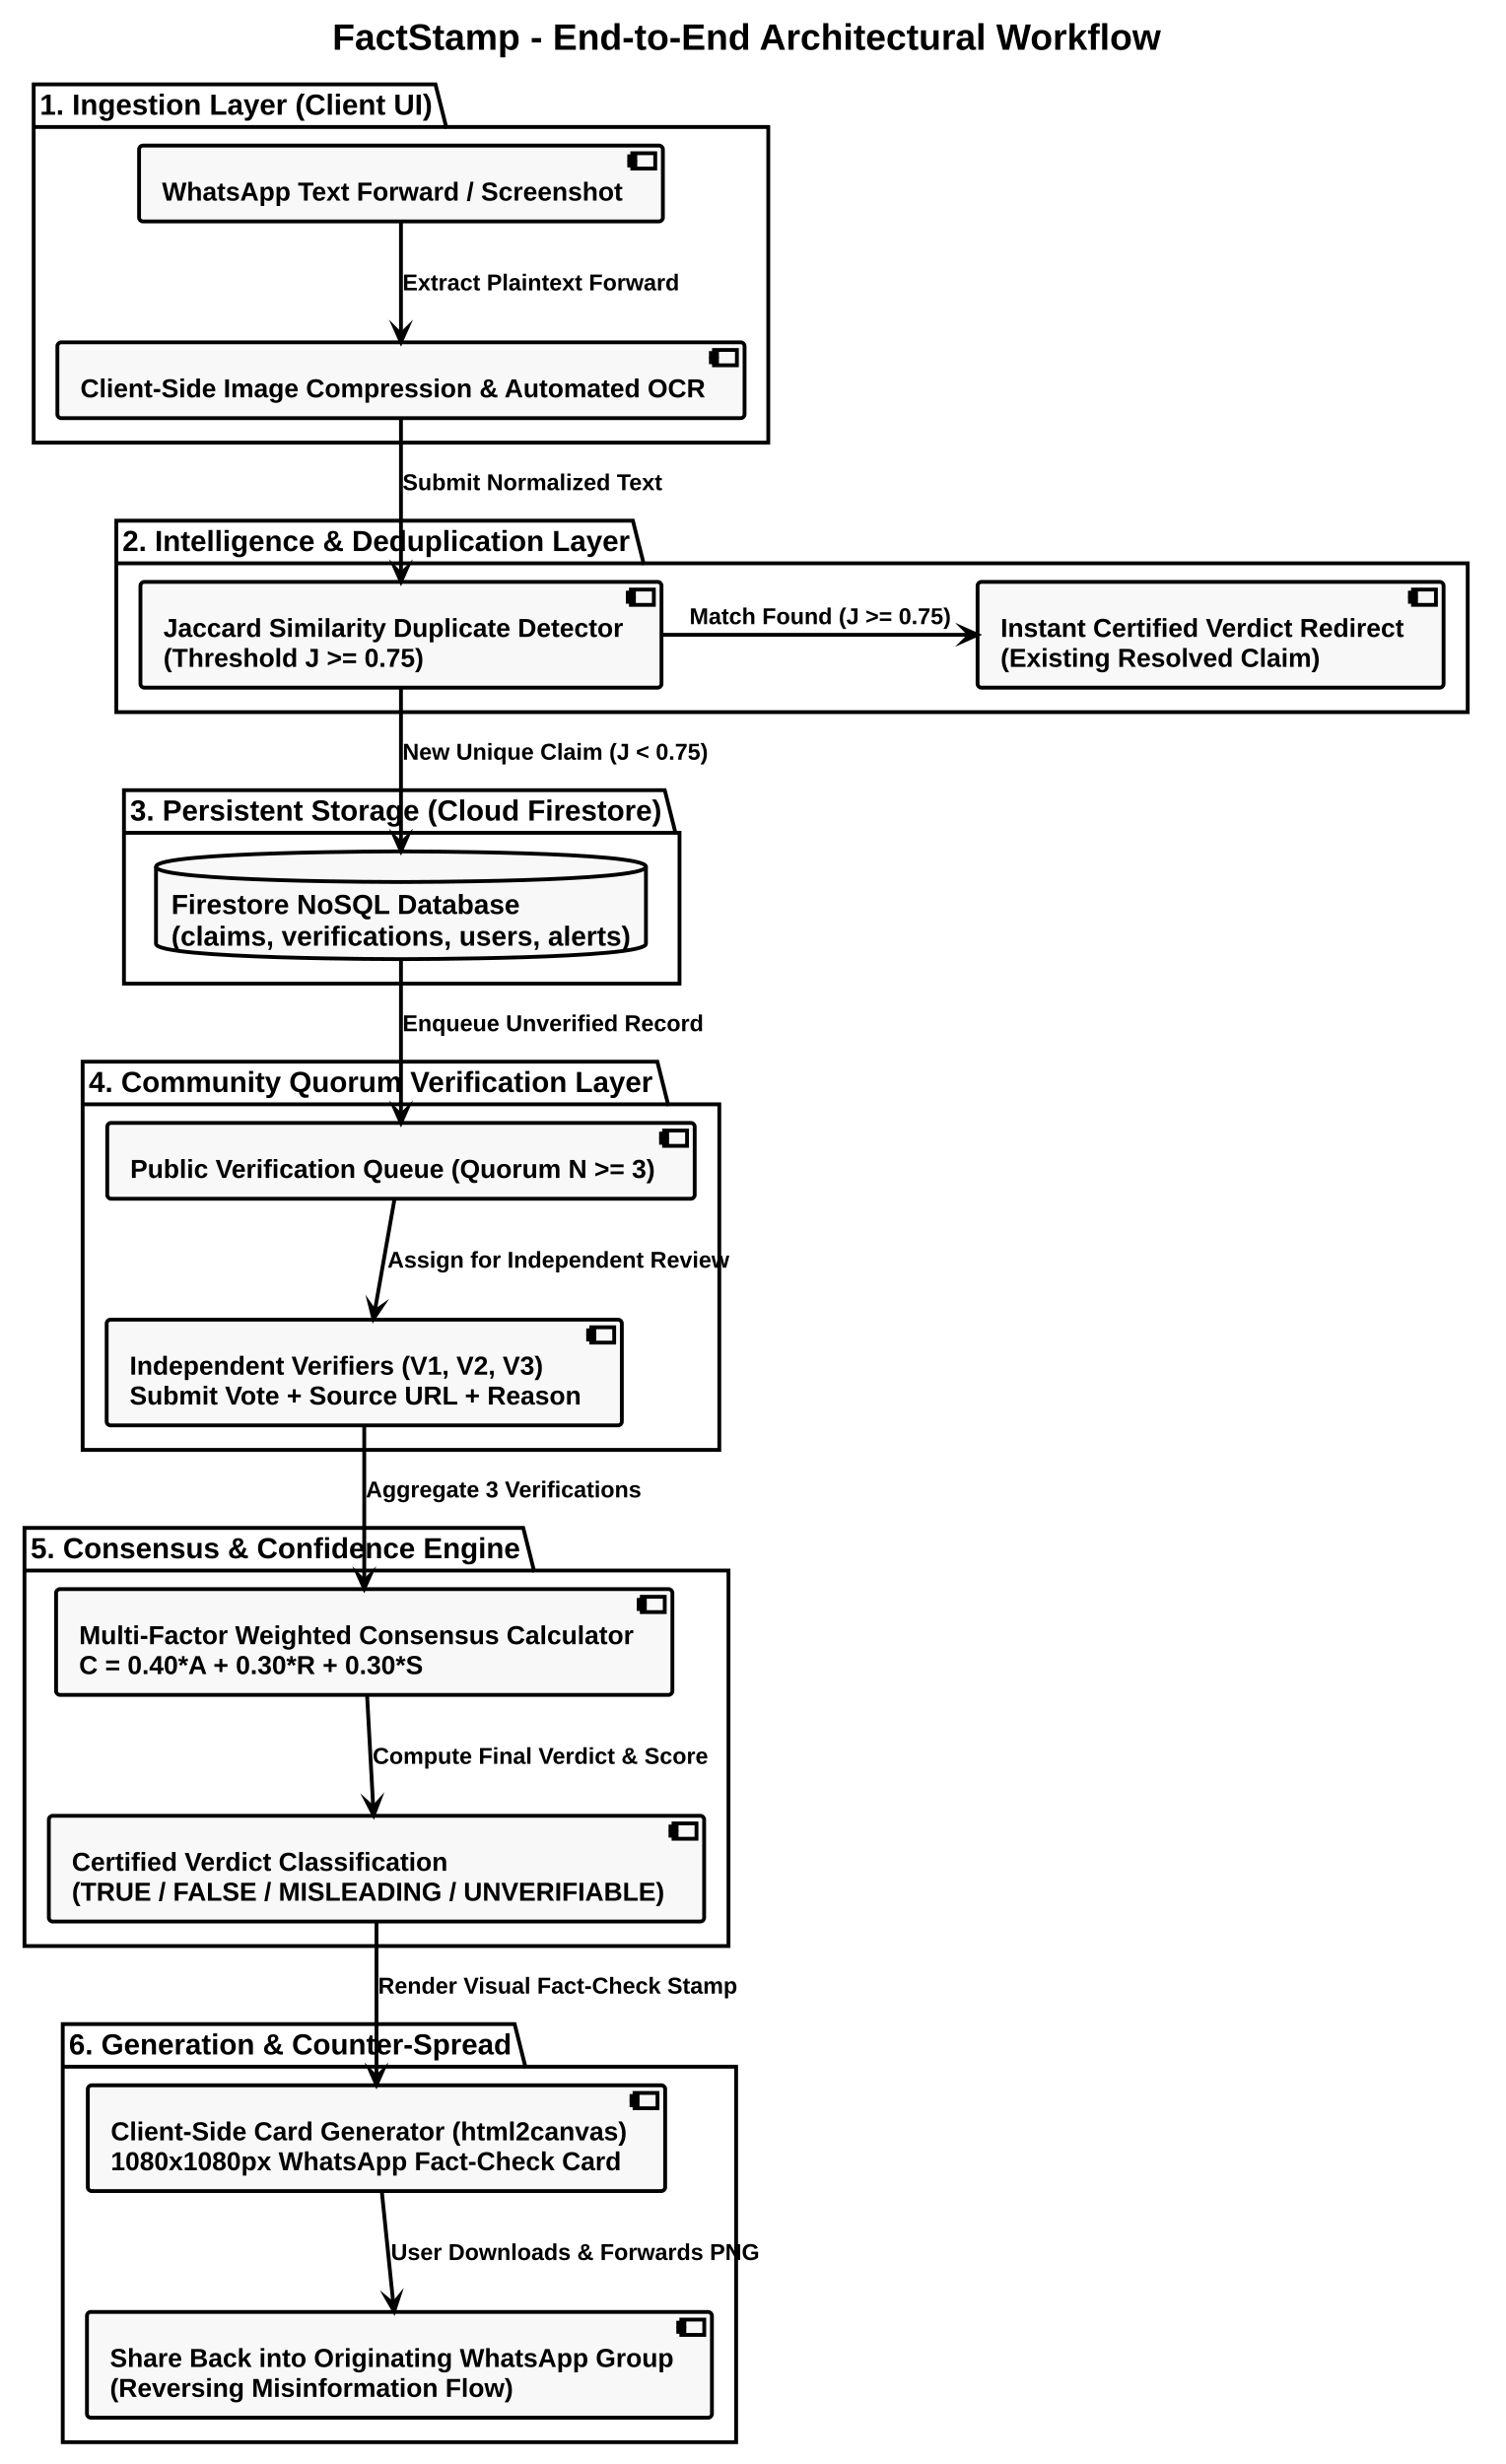
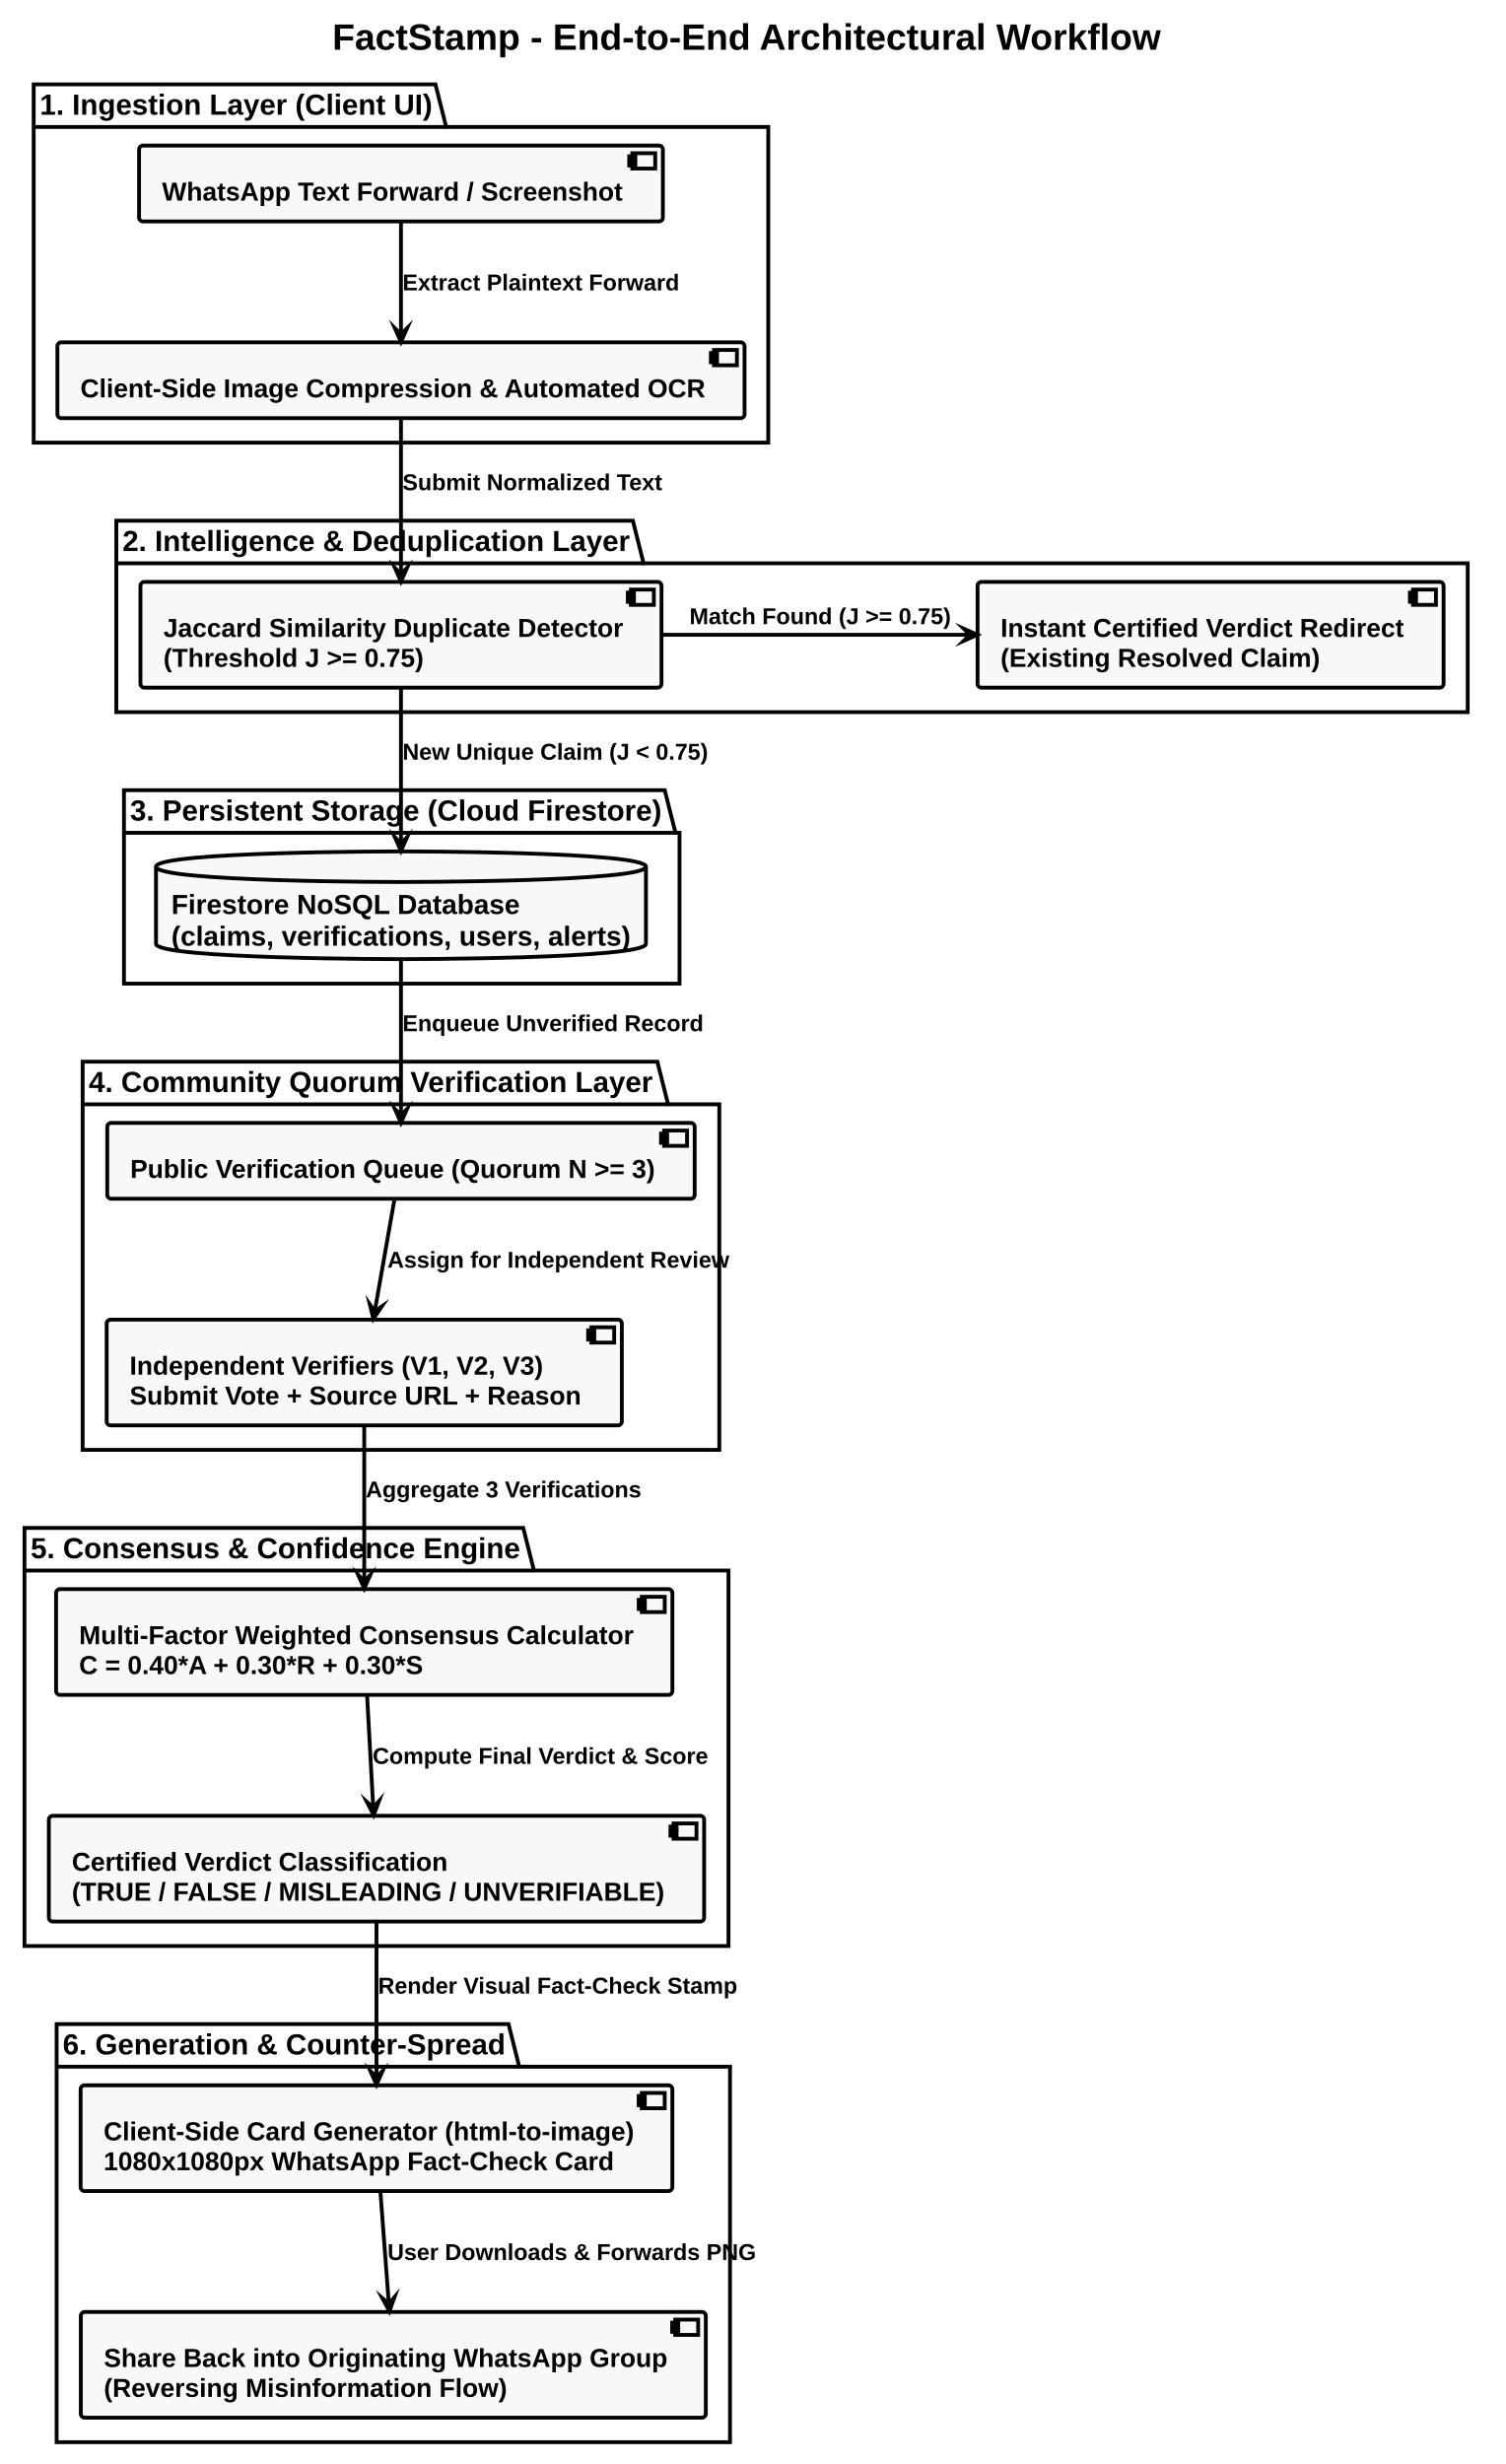
<svg xmlns="http://www.w3.org/2000/svg" contentStyleType="text/css" data-diagram-type="DESCRIPTION" height="1610px" preserveAspectRatio="none" style="width:984px;height:1610px;background:#FFFFFF;" version="1.1" viewBox="0 0 984 1610" width="984px" zoomAndPan="magnify">
  <defs />
  <g>
    <g class="title" data-source-line="32">
      <text fill="#000000" font-family="'Liberation Sans'" font-size="24" font-weight="700" lengthAdjust="spacing" textLength="542.684" x="217.158" y="32.512">FactStamp - End-to-End Architectural Workflow</text>
    </g>
    <g class="cluster" data-qualified-name="1. Ingestion Layer .Client UI." data-source-line="34" id="ent0001">
      <polygon fill="none" points="22,55.124,284.537,55.124,291.537,82.972,502,82.972,502,289.224,22,289.224,22,55.124" style="stroke:#000000;stroke-width:2.5;stroke-linejoin:miter;stroke-miterlimit:10;" />
      <line style="stroke:#000000;stroke-width:2.5;" x1="22" x2="291.537" y1="82.972" y2="82.972" />
      <text fill="#000000" font-family="'Liberation Sans'" font-size="19" font-weight="700" lengthAdjust="spacing" textLength="256.537" x="26" y="74.946">1. Ingestion Layer (Client UI)</text>
    </g>
    <g class="cluster" data-qualified-name="2. Intelligence . Deduplication Layer" data-source-line="40" id="ent0005">
      <polygon fill="none" points="76,340.224,413.526,340.224,420.526,368.072,959,368.072,959,465.314,76,465.314,76,340.224" style="stroke:#000000;stroke-width:2.5;stroke-linejoin:miter;stroke-miterlimit:10;" />
      <line style="stroke:#000000;stroke-width:2.5;" x1="76" x2="420.526" y1="368.072" y2="368.072" />
      <text fill="#000000" font-family="'Liberation Sans'" font-size="19" font-weight="700" lengthAdjust="spacing" textLength="331.526" x="80" y="360.046">2. Intelligence &amp; Deduplication Layer</text>
    </g>
    <g class="cluster" data-qualified-name="3. Persistent Storage .Cloud Firestore." data-source-line="47" id="ent0010">
      <polygon fill="none" points="81,516.314,434.353,516.314,441.353,544.162,444,544.162,444,642.714,81,642.714,81,516.314" style="stroke:#000000;stroke-width:2.5;stroke-linejoin:miter;stroke-miterlimit:10;" />
      <line style="stroke:#000000;stroke-width:2.5;" x1="81" x2="441.353" y1="544.162" y2="544.162" />
      <text fill="#000000" font-family="'Liberation Sans'" font-size="19" font-weight="700" lengthAdjust="spacing" textLength="347.353" x="85" y="536.136">3. Persistent Storage (Cloud Firestore)</text>
    </g>
    <g class="cluster" data-qualified-name="4. Community Quorum Verification Layer" data-source-line="52" id="ent0013">
      <polygon fill="none" points="54,693.714,429.517,693.714,436.517,721.562,470,721.562,470,947.354,54,947.354,54,693.714" style="stroke:#000000;stroke-width:2.5;stroke-linejoin:miter;stroke-miterlimit:10;" />
      <line style="stroke:#000000;stroke-width:2.5;" x1="54" x2="436.517" y1="721.562" y2="721.562" />
      <text fill="#000000" font-family="'Liberation Sans'" font-size="19" font-weight="700" lengthAdjust="spacing" textLength="369.517" x="58" y="713.536">4. Community Quorum Verification Layer</text>
    </g>
    <g class="cluster" data-qualified-name="5. Consensus . Confidence Engine" data-source-line="59" id="ent0018">
      <polygon fill="none" points="16,998.354,341.883,998.354,348.883,1026.202,476,1026.202,476,1271.554,16,1271.554,16,998.354" style="stroke:#000000;stroke-width:2.5;stroke-linejoin:miter;stroke-miterlimit:10;" />
      <line style="stroke:#000000;stroke-width:2.5;" x1="16" x2="348.883" y1="1026.202" y2="1026.202" />
      <text fill="#000000" font-family="'Liberation Sans'" font-size="19" font-weight="700" lengthAdjust="spacing" textLength="319.883" x="20" y="1018.176">5. Consensus &amp; Confidence Engine</text>
    </g>
    <g class="cluster" data-qualified-name="6. Generation . Counter-Spread" data-source-line="66" id="ent0023">
-       <polygon fill="none" points="41,1322.554,336.268,1322.554,343.268,1350.402,481,1350.402,481,1595.744,41,1595.744,41,1322.554" style="stroke:#000000;stroke-width:2.5;stroke-linejoin:miter;stroke-miterlimit:10;" />
-       <line style="stroke:#000000;stroke-width:2.5;" x1="41" x2="343.268" y1="1350.402" y2="1350.402" />
-       <text fill="#000000" font-family="'Liberation Sans'" font-size="19" font-weight="700" lengthAdjust="spacing" textLength="289.268" x="45" y="1342.376">6. Generation &amp; Counter-Spread</text>
+       <polygon fill="none" points="37,1322.554,332.268,1322.554,339.268,1350.402,477,1350.402,477,1595.744,37,1595.744,37,1322.554" style="stroke:#000000;stroke-width:2.5;stroke-linejoin:miter;stroke-miterlimit:10;" />
+       <line style="stroke:#000000;stroke-width:2.5;" x1="37" x2="339.268" y1="1350.402" y2="1350.402" />
+       <text fill="#000000" font-family="'Liberation Sans'" font-size="19" font-weight="700" lengthAdjust="spacing" textLength="289.268" x="41" y="1342.376">6. Generation &amp; Counter-Spread</text>
    </g>
    <g class="entity" data-qualified-name="1. Ingestion Layer .Client UI..INGEST" data-source-line="35" id="ent0002">
      <rect fill="#F8F8F8" height="49.548" rx="2.5" ry="2.5" style="stroke:#000000;stroke-width:2.5;" width="342.265" x="90.87" y="95.124" />
      <rect fill="#F8F8F8" height="10" style="stroke:#000000;stroke-width:2.5;" width="15" x="413.135" y="100.124" />
      <rect fill="#F8F8F8" height="2" style="stroke:#000000;stroke-width:2.5;" width="4" x="411.135" y="102.124" />
      <rect fill="#F8F8F8" height="2" style="stroke:#000000;stroke-width:2.5;" width="4" x="411.135" y="106.124" />
      <text fill="#000000" font-family="'Liberation Sans'" font-size="17" font-weight="700" lengthAdjust="spacing" textLength="302.265" x="105.87" y="131.07">WhatsApp Text Forward / Screenshot</text>
    </g>
    <g class="entity" data-qualified-name="1. Ingestion Layer .Client UI..OCR" data-source-line="36" id="ent0003">
      <rect fill="#F8F8F8" height="49.548" rx="2.5" ry="2.5" style="stroke:#000000;stroke-width:2.5;" width="448.996" x="37.5" y="223.674" />
      <rect fill="#F8F8F8" height="10" style="stroke:#000000;stroke-width:2.5;" width="15" x="466.496" y="228.674" />
      <rect fill="#F8F8F8" height="2" style="stroke:#000000;stroke-width:2.5;" width="4" x="464.496" y="230.674" />
      <rect fill="#F8F8F8" height="2" style="stroke:#000000;stroke-width:2.5;" width="4" x="464.496" y="234.674" />
      <text fill="#000000" font-family="'Liberation Sans'" font-size="17" font-weight="700" lengthAdjust="spacing" textLength="408.996" x="52.5" y="259.62">Client-Side Image Compression &amp; Automated OCR</text>
    </g>
    <g class="entity" data-qualified-name="2. Intelligence . Deduplication Layer.DEDUP" data-source-line="41" id="ent0006">
      <rect fill="#F8F8F8" height="69.097" rx="2.5" ry="2.5" style="stroke:#000000;stroke-width:2.5;" width="340.455" x="91.77" y="380.224" />
      <rect fill="#F8F8F8" height="10" style="stroke:#000000;stroke-width:2.5;" width="15" x="412.225" y="385.224" />
      <rect fill="#F8F8F8" height="2" style="stroke:#000000;stroke-width:2.5;" width="4" x="410.225" y="387.224" />
      <rect fill="#F8F8F8" height="2" style="stroke:#000000;stroke-width:2.5;" width="4" x="410.225" y="391.224" />
      <text fill="#000000" font-family="'Liberation Sans'" font-size="17" font-weight="700" lengthAdjust="spacing" textLength="300.455" x="106.77" y="416.17">Jaccard Similarity Duplicate Detector</text>
      <text fill="#000000" font-family="'Liberation Sans'" font-size="17" font-weight="700" lengthAdjust="spacing" textLength="170.058" x="106.77" y="435.718">(Threshold J &gt;= 0.75)</text>
    </g>
    <g class="entity" data-qualified-name="2. Intelligence . Deduplication Layer.INSTANT" data-source-line="42" id="ent0007">
      <rect fill="#F8F8F8" height="69.097" rx="2.5" ry="2.5" style="stroke:#000000;stroke-width:2.5;" width="304.504" x="638.75" y="380.224" />
      <rect fill="#F8F8F8" height="10" style="stroke:#000000;stroke-width:2.5;" width="15" x="923.254" y="385.224" />
      <rect fill="#F8F8F8" height="2" style="stroke:#000000;stroke-width:2.5;" width="4" x="921.254" y="387.224" />
      <rect fill="#F8F8F8" height="2" style="stroke:#000000;stroke-width:2.5;" width="4" x="921.254" y="391.224" />
      <text fill="#000000" font-family="'Liberation Sans'" font-size="17" font-weight="700" lengthAdjust="spacing" textLength="264.504" x="653.75" y="416.17">Instant Certified Verdict Redirect</text>
      <text fill="#000000" font-family="'Liberation Sans'" font-size="17" font-weight="700" lengthAdjust="spacing" textLength="208.773" x="653.75" y="435.718">(Existing Resolved Claim)</text>
    </g>
    <g class="entity" data-qualified-name="3. Persistent Storage .Cloud Firestore..DB" data-source-line="48" id="ent0011">
      <path d="M101.93,566.314 C101.93,556.314 261.999,556.314 261.999,556.314 C261.999,556.314 422.068,556.314 422.068,566.314 L422.068,616.711 C422.068,626.711 261.999,626.711 261.999,626.711 C261.999,626.711 101.93,626.711 101.93,616.711 L101.93,566.314" fill="#F8F8F8" style="stroke:#000000;stroke-width:2.5;" />
      <path d="M101.93,566.314 C101.93,576.314 261.999,576.314 261.999,576.314 C261.999,576.314 422.068,576.314 422.068,566.314" fill="none" style="stroke:#000000;stroke-width:2.5;" />
      <text fill="#000000" font-family="'Liberation Sans'" font-size="18" font-weight="700" lengthAdjust="spacing" textLength="228.067" x="111.93" y="597.198">Firestore NoSQL Database</text>
      <text fill="#000000" font-family="'Liberation Sans'" font-size="18" font-weight="700" lengthAdjust="spacing" textLength="300.138" x="111.93" y="617.896">(claims, verifications, users, alerts)</text>
    </g>
    <g class="entity" data-qualified-name="4. Community Quorum Verification Layer.QUEUE" data-source-line="53" id="ent0014">
      <rect fill="#F8F8F8" height="49.548" rx="2.5" ry="2.5" style="stroke:#000000;stroke-width:2.5;" width="383.843" x="70.08" y="733.714" />
      <rect fill="#F8F8F8" height="10" style="stroke:#000000;stroke-width:2.5;" width="15" x="433.923" y="738.714" />
      <rect fill="#F8F8F8" height="2" style="stroke:#000000;stroke-width:2.5;" width="4" x="431.923" y="740.714" />
      <rect fill="#F8F8F8" height="2" style="stroke:#000000;stroke-width:2.5;" width="4" x="431.923" y="744.714" />
      <text fill="#000000" font-family="'Liberation Sans'" font-size="17" font-weight="700" lengthAdjust="spacing" textLength="343.843" x="85.08" y="769.66">Public Verification Queue (Quorum N &gt;= 3)</text>
    </g>
    <g class="entity" data-qualified-name="4. Community Quorum Verification Layer.VERIFIERS" data-source-line="54" id="ent0015">
      <rect fill="#F8F8F8" height="69.097" rx="2.5" ry="2.5" style="stroke:#000000;stroke-width:2.5;" width="336.62" x="69.69" y="862.264" />
      <rect fill="#F8F8F8" height="10" style="stroke:#000000;stroke-width:2.5;" width="15" x="386.31" y="867.264" />
      <rect fill="#F8F8F8" height="2" style="stroke:#000000;stroke-width:2.5;" width="4" x="384.31" y="869.264" />
      <rect fill="#F8F8F8" height="2" style="stroke:#000000;stroke-width:2.5;" width="4" x="384.31" y="873.264" />
      <text fill="#000000" font-family="'Liberation Sans'" font-size="17" font-weight="700" lengthAdjust="spacing" textLength="271.137" x="84.69" y="898.21">Independent Verifiers (V1, V2, V3)</text>
      <text fill="#000000" font-family="'Liberation Sans'" font-size="17" font-weight="700" lengthAdjust="spacing" textLength="296.62" x="84.69" y="917.758">Submit Vote + Source URL + Reason</text>
    </g>
    <g class="entity" data-qualified-name="5. Consensus . Confidence Engine.ENGINE" data-source-line="60" id="ent0019">
      <rect fill="#F8F8F8" height="69.097" rx="2.5" ry="2.5" style="stroke:#000000;stroke-width:2.5;" width="402.694" x="36.65" y="1038.354" />
      <rect fill="#F8F8F8" height="10" style="stroke:#000000;stroke-width:2.5;" width="15" x="419.344" y="1043.354" />
      <rect fill="#F8F8F8" height="2" style="stroke:#000000;stroke-width:2.5;" width="4" x="417.344" y="1045.354" />
      <rect fill="#F8F8F8" height="2" style="stroke:#000000;stroke-width:2.5;" width="4" x="417.344" y="1049.354" />
      <text fill="#000000" font-family="'Liberation Sans'" font-size="17" font-weight="700" lengthAdjust="spacing" textLength="362.694" x="51.65" y="1074.3">Multi-Factor Weighted Consensus Calculator</text>
      <text fill="#000000" font-family="'Liberation Sans'" font-size="17" font-weight="700" lengthAdjust="spacing" textLength="225.399" x="51.65" y="1093.848">C = 0.40*A + 0.30*R + 0.30*S</text>
    </g>
    <g class="entity" data-qualified-name="5. Consensus . Confidence Engine.VERDICT" data-source-line="61" id="ent0020">
      <rect fill="#F8F8F8" height="69.097" rx="2.5" ry="2.5" style="stroke:#000000;stroke-width:2.5;" width="428.169" x="31.92" y="1186.454" />
      <rect fill="#F8F8F8" height="10" style="stroke:#000000;stroke-width:2.5;" width="15" x="440.089" y="1191.454" />
      <rect fill="#F8F8F8" height="2" style="stroke:#000000;stroke-width:2.5;" width="4" x="438.089" y="1193.454" />
      <rect fill="#F8F8F8" height="2" style="stroke:#000000;stroke-width:2.5;" width="4" x="438.089" y="1197.454" />
      <text fill="#000000" font-family="'Liberation Sans'" font-size="17" font-weight="700" lengthAdjust="spacing" textLength="246.566" x="46.92" y="1222.4">Certified Verdict Classification</text>
      <text fill="#000000" font-family="'Liberation Sans'" font-size="17" font-weight="700" lengthAdjust="spacing" textLength="388.169" x="46.92" y="1241.948">(TRUE / FALSE / MISLEADING / UNVERIFIABLE)</text>
    </g>
    <g class="entity" data-qualified-name="6. Generation . Counter-Spread.CARD" data-source-line="67" id="ent0024">
-       <rect fill="#F8F8F8" height="69.097" rx="2.5" ry="2.5" style="stroke:#000000;stroke-width:2.5;" width="377.252" x="57.37" y="1362.554" />
-       <rect fill="#F8F8F8" height="10" style="stroke:#000000;stroke-width:2.5;" width="15" x="414.622" y="1367.554" />
-       <rect fill="#F8F8F8" height="2" style="stroke:#000000;stroke-width:2.5;" width="4" x="412.622" y="1369.554" />
-       <rect fill="#F8F8F8" height="2" style="stroke:#000000;stroke-width:2.5;" width="4" x="412.622" y="1373.554" />
-       <text fill="#000000" font-family="'Liberation Sans'" font-size="17" font-weight="700" lengthAdjust="spacing" textLength="337.252" x="72.37" y="1398.5">Client-Side Card Generator (html2canvas)</text>
-       <text fill="#000000" font-family="'Liberation Sans'" font-size="17" font-weight="700" lengthAdjust="spacing" textLength="333.517" x="72.37" y="1418.048">1080x1080px WhatsApp Fact-Check Card</text>
+       <rect fill="#F8F8F8" height="69.097" rx="2.5" ry="2.5" style="stroke:#000000;stroke-width:2.5;" width="386.641" x="52.68" y="1362.554" />
+       <rect fill="#F8F8F8" height="10" style="stroke:#000000;stroke-width:2.5;" width="15" x="419.321" y="1367.554" />
+       <rect fill="#F8F8F8" height="2" style="stroke:#000000;stroke-width:2.5;" width="4" x="417.321" y="1369.554" />
+       <rect fill="#F8F8F8" height="2" style="stroke:#000000;stroke-width:2.5;" width="4" x="417.321" y="1373.554" />
+       <text fill="#000000" font-family="'Liberation Sans'" font-size="17" font-weight="700" lengthAdjust="spacing" textLength="346.641" x="67.68" y="1398.5">Client-Side Card Generator (html-to-image)</text>
+       <text fill="#000000" font-family="'Liberation Sans'" font-size="17" font-weight="700" lengthAdjust="spacing" textLength="333.517" x="67.68" y="1418.048">1080x1080px WhatsApp Fact-Check Card</text>
    </g>
    <g class="entity" data-qualified-name="6. Generation . Counter-Spread.SHARE" data-source-line="68" id="ent0025">
-       <rect fill="#F8F8F8" height="69.097" rx="2.5" ry="2.5" style="stroke:#000000;stroke-width:2.5;" width="408.356" x="56.82" y="1510.644" />
-       <rect fill="#F8F8F8" height="10" style="stroke:#000000;stroke-width:2.5;" width="15" x="445.175" y="1515.644" />
-       <rect fill="#F8F8F8" height="2" style="stroke:#000000;stroke-width:2.5;" width="4" x="443.175" y="1517.644" />
-       <rect fill="#F8F8F8" height="2" style="stroke:#000000;stroke-width:2.5;" width="4" x="443.175" y="1521.644" />
-       <text fill="#000000" font-family="'Liberation Sans'" font-size="17" font-weight="700" lengthAdjust="spacing" textLength="368.356" x="71.82" y="1546.59">Share Back into Originating WhatsApp Group</text>
-       <text fill="#000000" font-family="'Liberation Sans'" font-size="17" font-weight="700" lengthAdjust="spacing" textLength="263.517" x="71.82" y="1566.138">(Reversing Misinformation Flow)</text>
+       <rect fill="#F8F8F8" height="69.097" rx="2.5" ry="2.5" style="stroke:#000000;stroke-width:2.5;" width="408.356" x="52.82" y="1510.644" />
+       <rect fill="#F8F8F8" height="10" style="stroke:#000000;stroke-width:2.5;" width="15" x="441.175" y="1515.644" />
+       <rect fill="#F8F8F8" height="2" style="stroke:#000000;stroke-width:2.5;" width="4" x="439.175" y="1517.644" />
+       <rect fill="#F8F8F8" height="2" style="stroke:#000000;stroke-width:2.5;" width="4" x="439.175" y="1521.644" />
+       <text fill="#000000" font-family="'Liberation Sans'" font-size="17" font-weight="700" lengthAdjust="spacing" textLength="368.356" x="67.82" y="1546.59">Share Back into Originating WhatsApp Group</text>
+       <text fill="#000000" font-family="'Liberation Sans'" font-size="17" font-weight="700" lengthAdjust="spacing" textLength="263.517" x="67.82" y="1566.138">(Reversing Misinformation Flow)</text>
    </g>
    <g class="link" data-entity-1="ent0002" data-entity-2="ent0003" data-link-type="dependency" data-source-line="37" id="lnk4">
      <path d="M262,144.994 C262,167.514 262,195.944 262,218.434" fill="none" id="INGEST-to-OCR" style="stroke:#000000;stroke-width:2.5;" />
      <polygon fill="#000000" points="262,223.434,266,214.434,262,218.434,258,214.434,262,223.434" style="stroke:#000000;stroke-width:2.5;stroke-linejoin:miter;stroke-miterlimit:10;" />
      <text fill="#000000" font-family="'Liberation Sans'" font-size="15" font-weight="700" lengthAdjust="spacing" textLength="180.886" x="263" y="189.744">Extract Plaintext Forward</text>
    </g>
    <g class="link" data-entity-1="ent0003" data-entity-2="ent0006" data-link-type="dependency" data-source-line="43" id="lnk8">
      <path d="M262,273.694 C262,301.814 262,343.354 262,375.004" fill="none" id="OCR-to-DEDUP" style="stroke:#000000;stroke-width:2.5;" />
      <polygon fill="#000000" points="262,380.004,266,371.004,262,375.004,258,371.004,262,380.004" style="stroke:#000000;stroke-width:2.5;stroke-linejoin:miter;stroke-miterlimit:10;" />
      <text fill="#000000" font-family="'Liberation Sans'" font-size="15" font-weight="700" lengthAdjust="spacing" textLength="170.859" x="263" y="320.294">Submit Normalized Text</text>
    </g>
    <g class="link" data-entity-1="ent0006" data-entity-2="ent0007" data-link-type="dependency" data-source-line="44" id="lnk9">
      <path d="M432.66,414.764 C498.93,414.764 569.25,414.764 633.66,414.764" fill="none" id="DEDUP-to-INSTANT" style="stroke:#000000;stroke-width:2.5;" />
      <polygon fill="#000000" points="638.66,414.764,629.66,410.764,633.66,414.764,629.66,418.764,638.66,414.764" style="stroke:#000000;stroke-width:2.5;stroke-linejoin:miter;stroke-miterlimit:10;" />
      <text fill="#000000" font-family="'Liberation Sans'" font-size="15" font-weight="700" lengthAdjust="spacing" textLength="170.867" x="450.49" y="407.834">Match Found (J &gt;= 0.75)</text>
    </g>
    <g class="link" data-entity-1="ent0006" data-entity-2="ent0011" data-link-type="dependency" data-source-line="49" id="lnk12">
      <path d="M262,449.464 C262,480.104 262,520.134 262,551.024" fill="none" id="DEDUP-to-DB" style="stroke:#000000;stroke-width:2.5;" />
      <polygon fill="#000000" points="262,556.024,266,547.024,262,551.024,258,547.024,262,556.024" style="stroke:#000000;stroke-width:2.5;stroke-linejoin:miter;stroke-miterlimit:10;" />
      <text fill="#000000" font-family="'Liberation Sans'" font-size="15" font-weight="700" lengthAdjust="spacing" textLength="199.644" x="263" y="496.384">New Unique Claim (J &lt; 0.75)</text>
    </g>
    <g class="link" data-entity-1="ent0011" data-entity-2="ent0014" data-link-type="dependency" data-source-line="55" id="lnk16">
      <path d="M262,627.094 C262,659.034 262,700.624 262,728.614" fill="none" id="DB-to-QUEUE" style="stroke:#000000;stroke-width:2.5;" />
      <polygon fill="#000000" points="262,733.614,266,724.614,262,728.614,258,724.614,262,733.614" style="stroke:#000000;stroke-width:2.5;stroke-linejoin:miter;stroke-miterlimit:10;" />
      <text fill="#000000" font-family="'Liberation Sans'" font-size="15" font-weight="700" lengthAdjust="spacing" textLength="196.707" x="263" y="673.784">Enqueue Unverified Record</text>
    </g>
    <g class="link" data-entity-1="ent0014" data-entity-2="ent0015" data-link-type="dependency" data-source-line="56" id="lnk17">
      <path d="M257.76,783.544 C253.94,805.254 249.148,832.5 244.858,856.84" fill="none" id="QUEUE-to-VERIFIERS" style="stroke:#000000;stroke-width:2.5;" />
      <polygon fill="#000000" points="243.99,861.764,249.492,853.595,244.858,856.84,241.613,852.206,243.99,861.764" style="stroke:#000000;stroke-width:2.5;stroke-linejoin:miter;stroke-miterlimit:10;" />
      <text fill="#000000" font-family="'Liberation Sans'" font-size="15" font-weight="700" lengthAdjust="spacing" textLength="223.367" x="253.15" y="828.334">Assign for Independent Review</text>
    </g>
    <g class="link" data-entity-1="ent0015" data-entity-2="ent0019" data-link-type="dependency" data-source-line="62" id="lnk21">
      <path d="M238,931.794 C238,962.464 238,1002.364 238,1033.014" fill="none" id="VERIFIERS-to-ENGINE" style="stroke:#000000;stroke-width:2.5;" />
      <polygon fill="#000000" points="238,1038.014,242,1029.014,238,1033.014,234,1029.014,238,1038.014" style="stroke:#000000;stroke-width:2.5;stroke-linejoin:miter;stroke-miterlimit:10;" />
      <text fill="#000000" font-family="'Liberation Sans'" font-size="15" font-weight="700" lengthAdjust="spacing" textLength="180.886" x="239" y="978.424">Aggregate 3 Verifications</text>
    </g>
    <g class="link" data-entity-1="ent0019" data-entity-2="ent0020" data-link-type="dependency" data-source-line="63" id="lnk22">
      <path d="M239.86,1107.794 C241.14,1131.304 242.576,1157.522 243.866,1181.052" fill="none" id="ENGINE-to-VERDICT" style="stroke:#000000;stroke-width:2.5;" />
      <polygon fill="#000000" points="244.14,1186.044,247.641,1176.839,243.866,1181.052,239.653,1177.276,244.14,1186.044" style="stroke:#000000;stroke-width:2.5;stroke-linejoin:miter;stroke-miterlimit:10;" />
      <text fill="#000000" font-family="'Liberation Sans'" font-size="15" font-weight="700" lengthAdjust="spacing" textLength="220.042" x="243.48" y="1152.524">Compute Final Verdict &amp; Score</text>
    </g>
    <g class="link" data-entity-1="ent0020" data-entity-2="ent0024" data-link-type="dependency" data-source-line="69" id="lnk26">
      <path d="M246,1255.984 C246,1286.664 246,1326.554 246,1357.204" fill="none" id="VERDICT-to-CARD" style="stroke:#000000;stroke-width:2.5;" />
      <polygon fill="#000000" points="246,1362.204,250,1353.204,246,1357.204,242,1353.204,246,1362.204" style="stroke:#000000;stroke-width:2.5;stroke-linejoin:miter;stroke-miterlimit:10;" />
      <text fill="#000000" font-family="'Liberation Sans'" font-size="15" font-weight="700" lengthAdjust="spacing" textLength="235.071" x="247" y="1302.624">Render Visual Fact-Check Stamp</text>
    </g>
    <g class="link" data-entity-1="ent0024" data-entity-2="ent0025" data-link-type="dependency" data-source-line="70" id="lnk27">
-       <path d="M249.48,1431.984 C251.89,1455.504 254.591,1481.73 257.001,1505.27" fill="none" id="CARD-to-SHARE" style="stroke:#000000;stroke-width:2.5;" />
-       <polygon fill="#000000" points="257.51,1510.244,260.573,1500.883,257.001,1505.27,252.614,1501.698,257.51,1510.244" style="stroke:#000000;stroke-width:2.5;stroke-linejoin:miter;stroke-miterlimit:10;" />
-       <text fill="#000000" font-family="'Liberation Sans'" font-size="15" font-weight="700" lengthAdjust="spacing" textLength="240.879" x="255.4" y="1476.714">User Downloads &amp; Forwards PNG</text>
+       <path d="M248.55,1431.984 C250.32,1455.504 252.295,1481.718 254.065,1505.258" fill="none" id="CARD-to-SHARE" style="stroke:#000000;stroke-width:2.5;" />
+       <polygon fill="#000000" points="254.44,1510.244,257.754,1500.969,254.065,1505.258,249.776,1501.569,254.44,1510.244" style="stroke:#000000;stroke-width:2.5;stroke-linejoin:miter;stroke-miterlimit:10;" />
+       <text fill="#000000" font-family="'Liberation Sans'" font-size="15" font-weight="700" lengthAdjust="spacing" textLength="240.879" x="253.16" y="1476.714">User Downloads &amp; Forwards PNG</text>
    </g>
  </g>
</svg>
